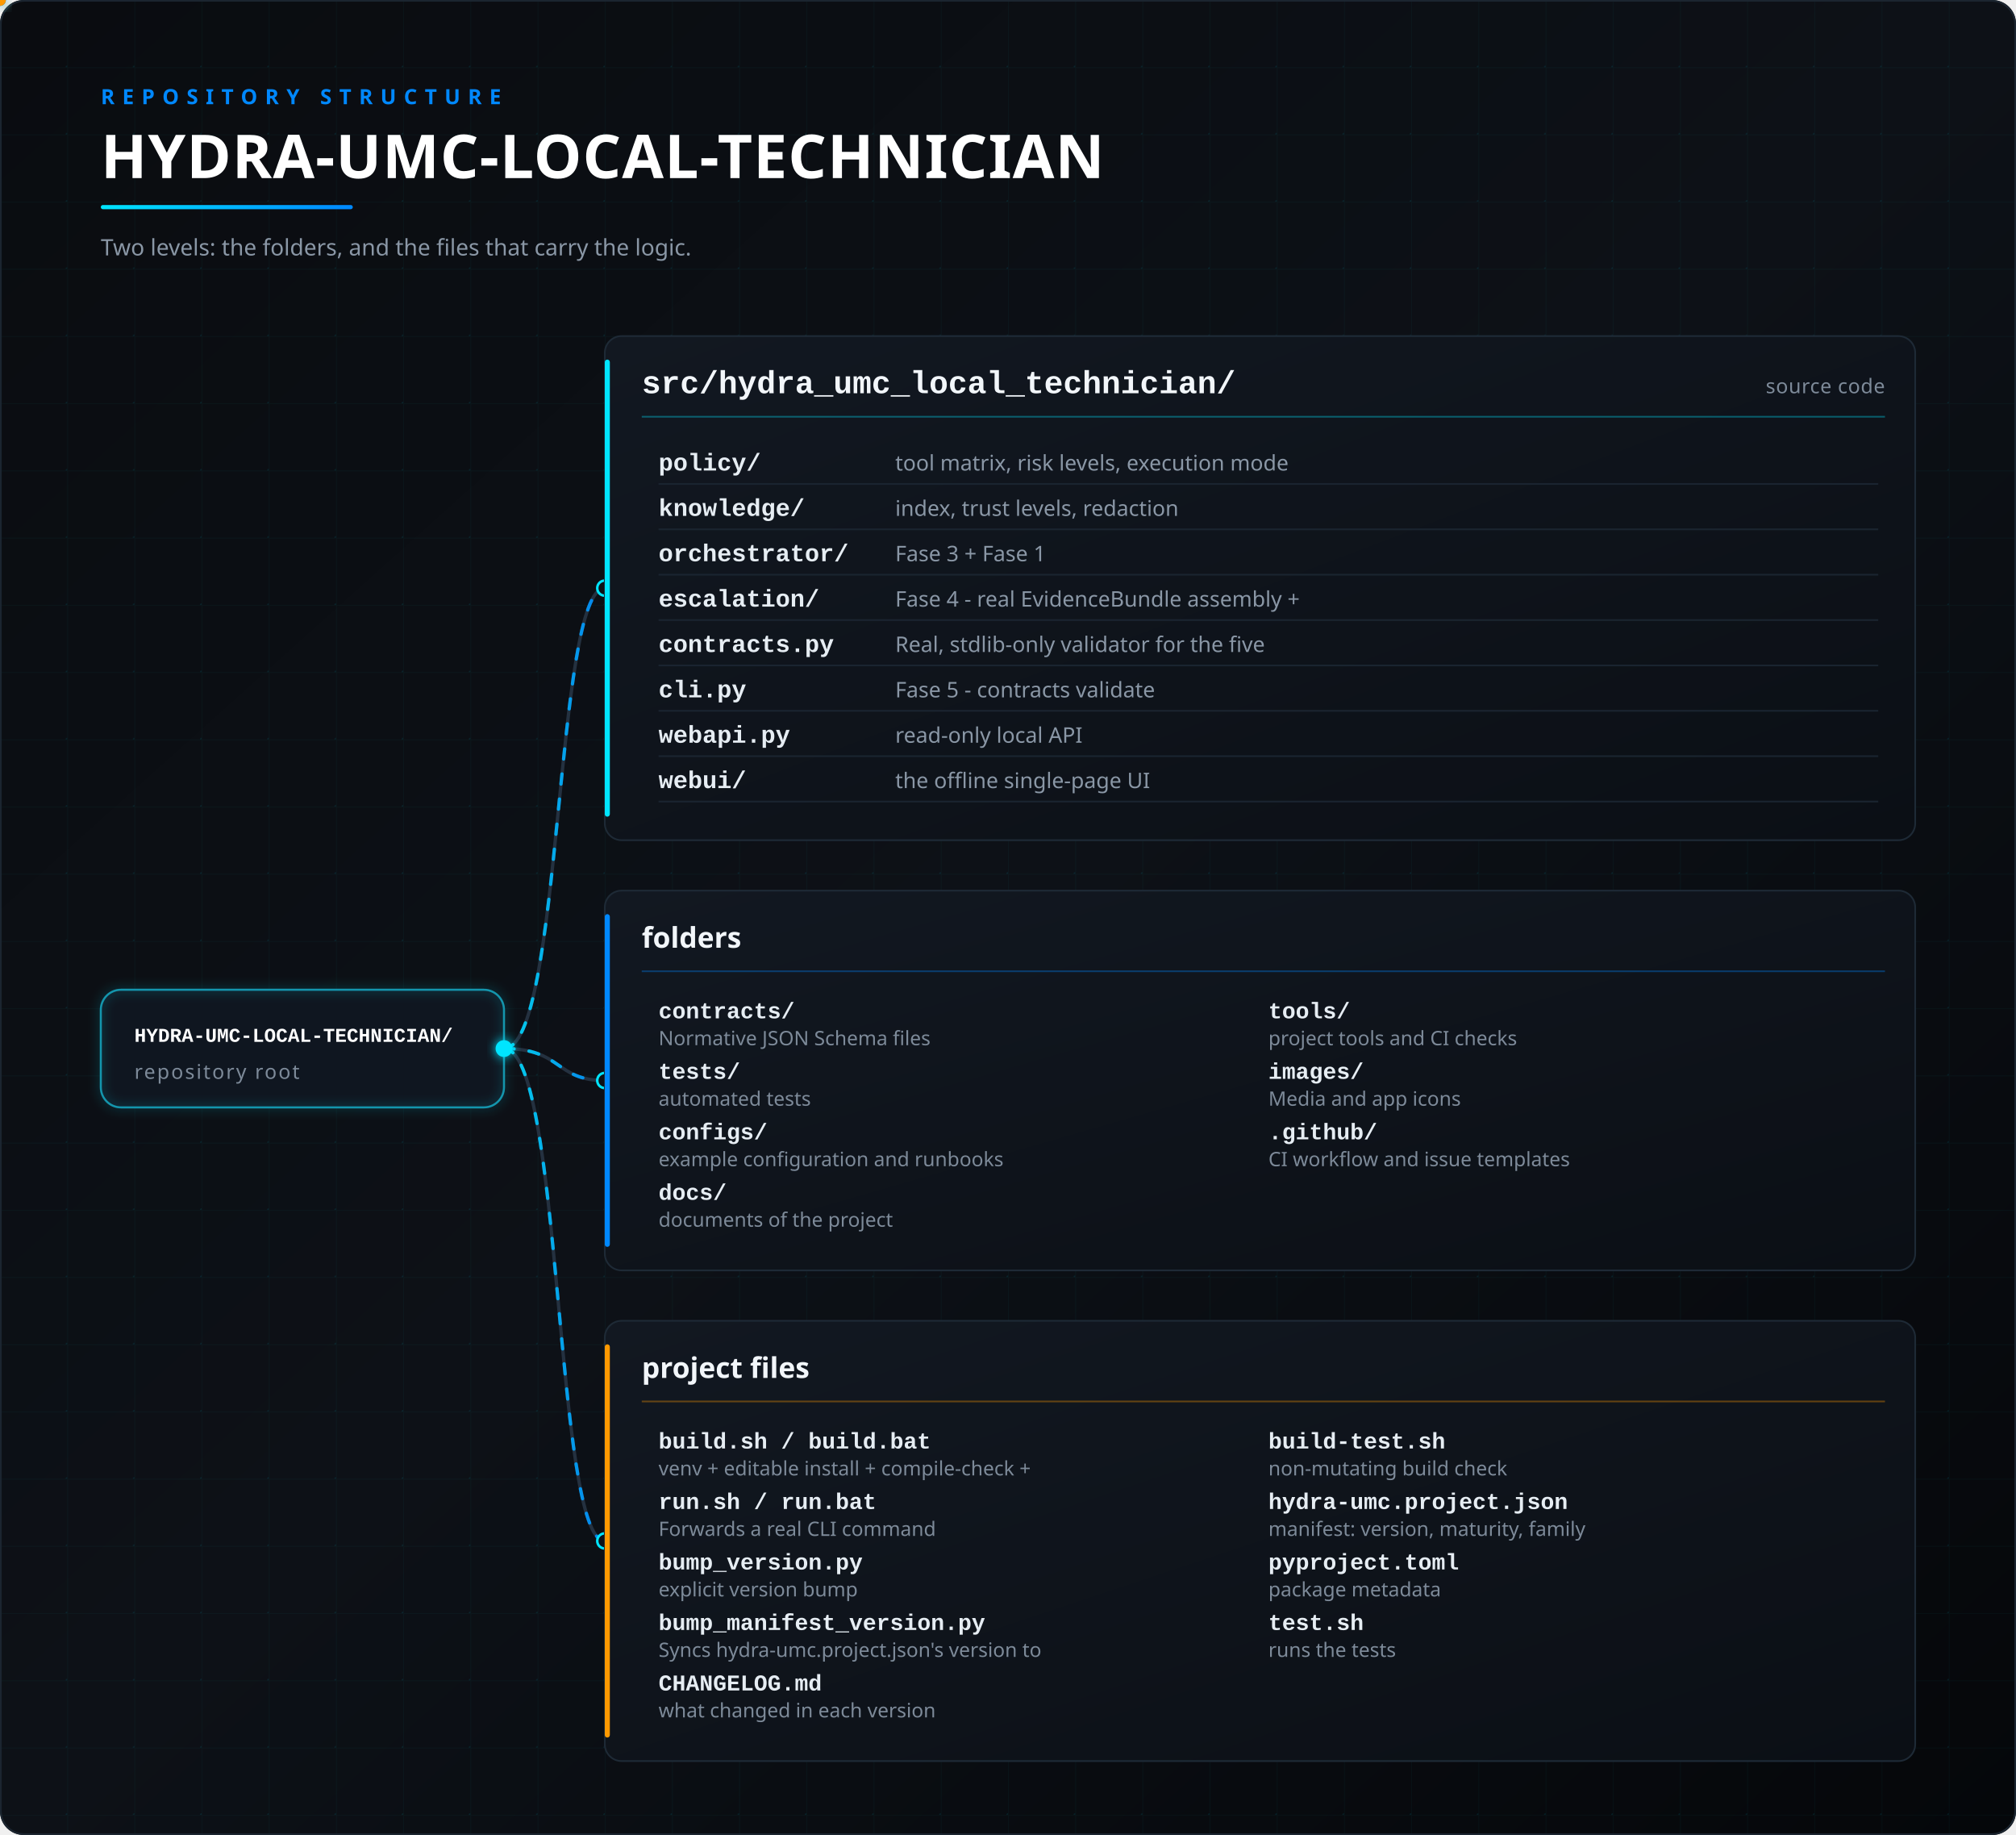
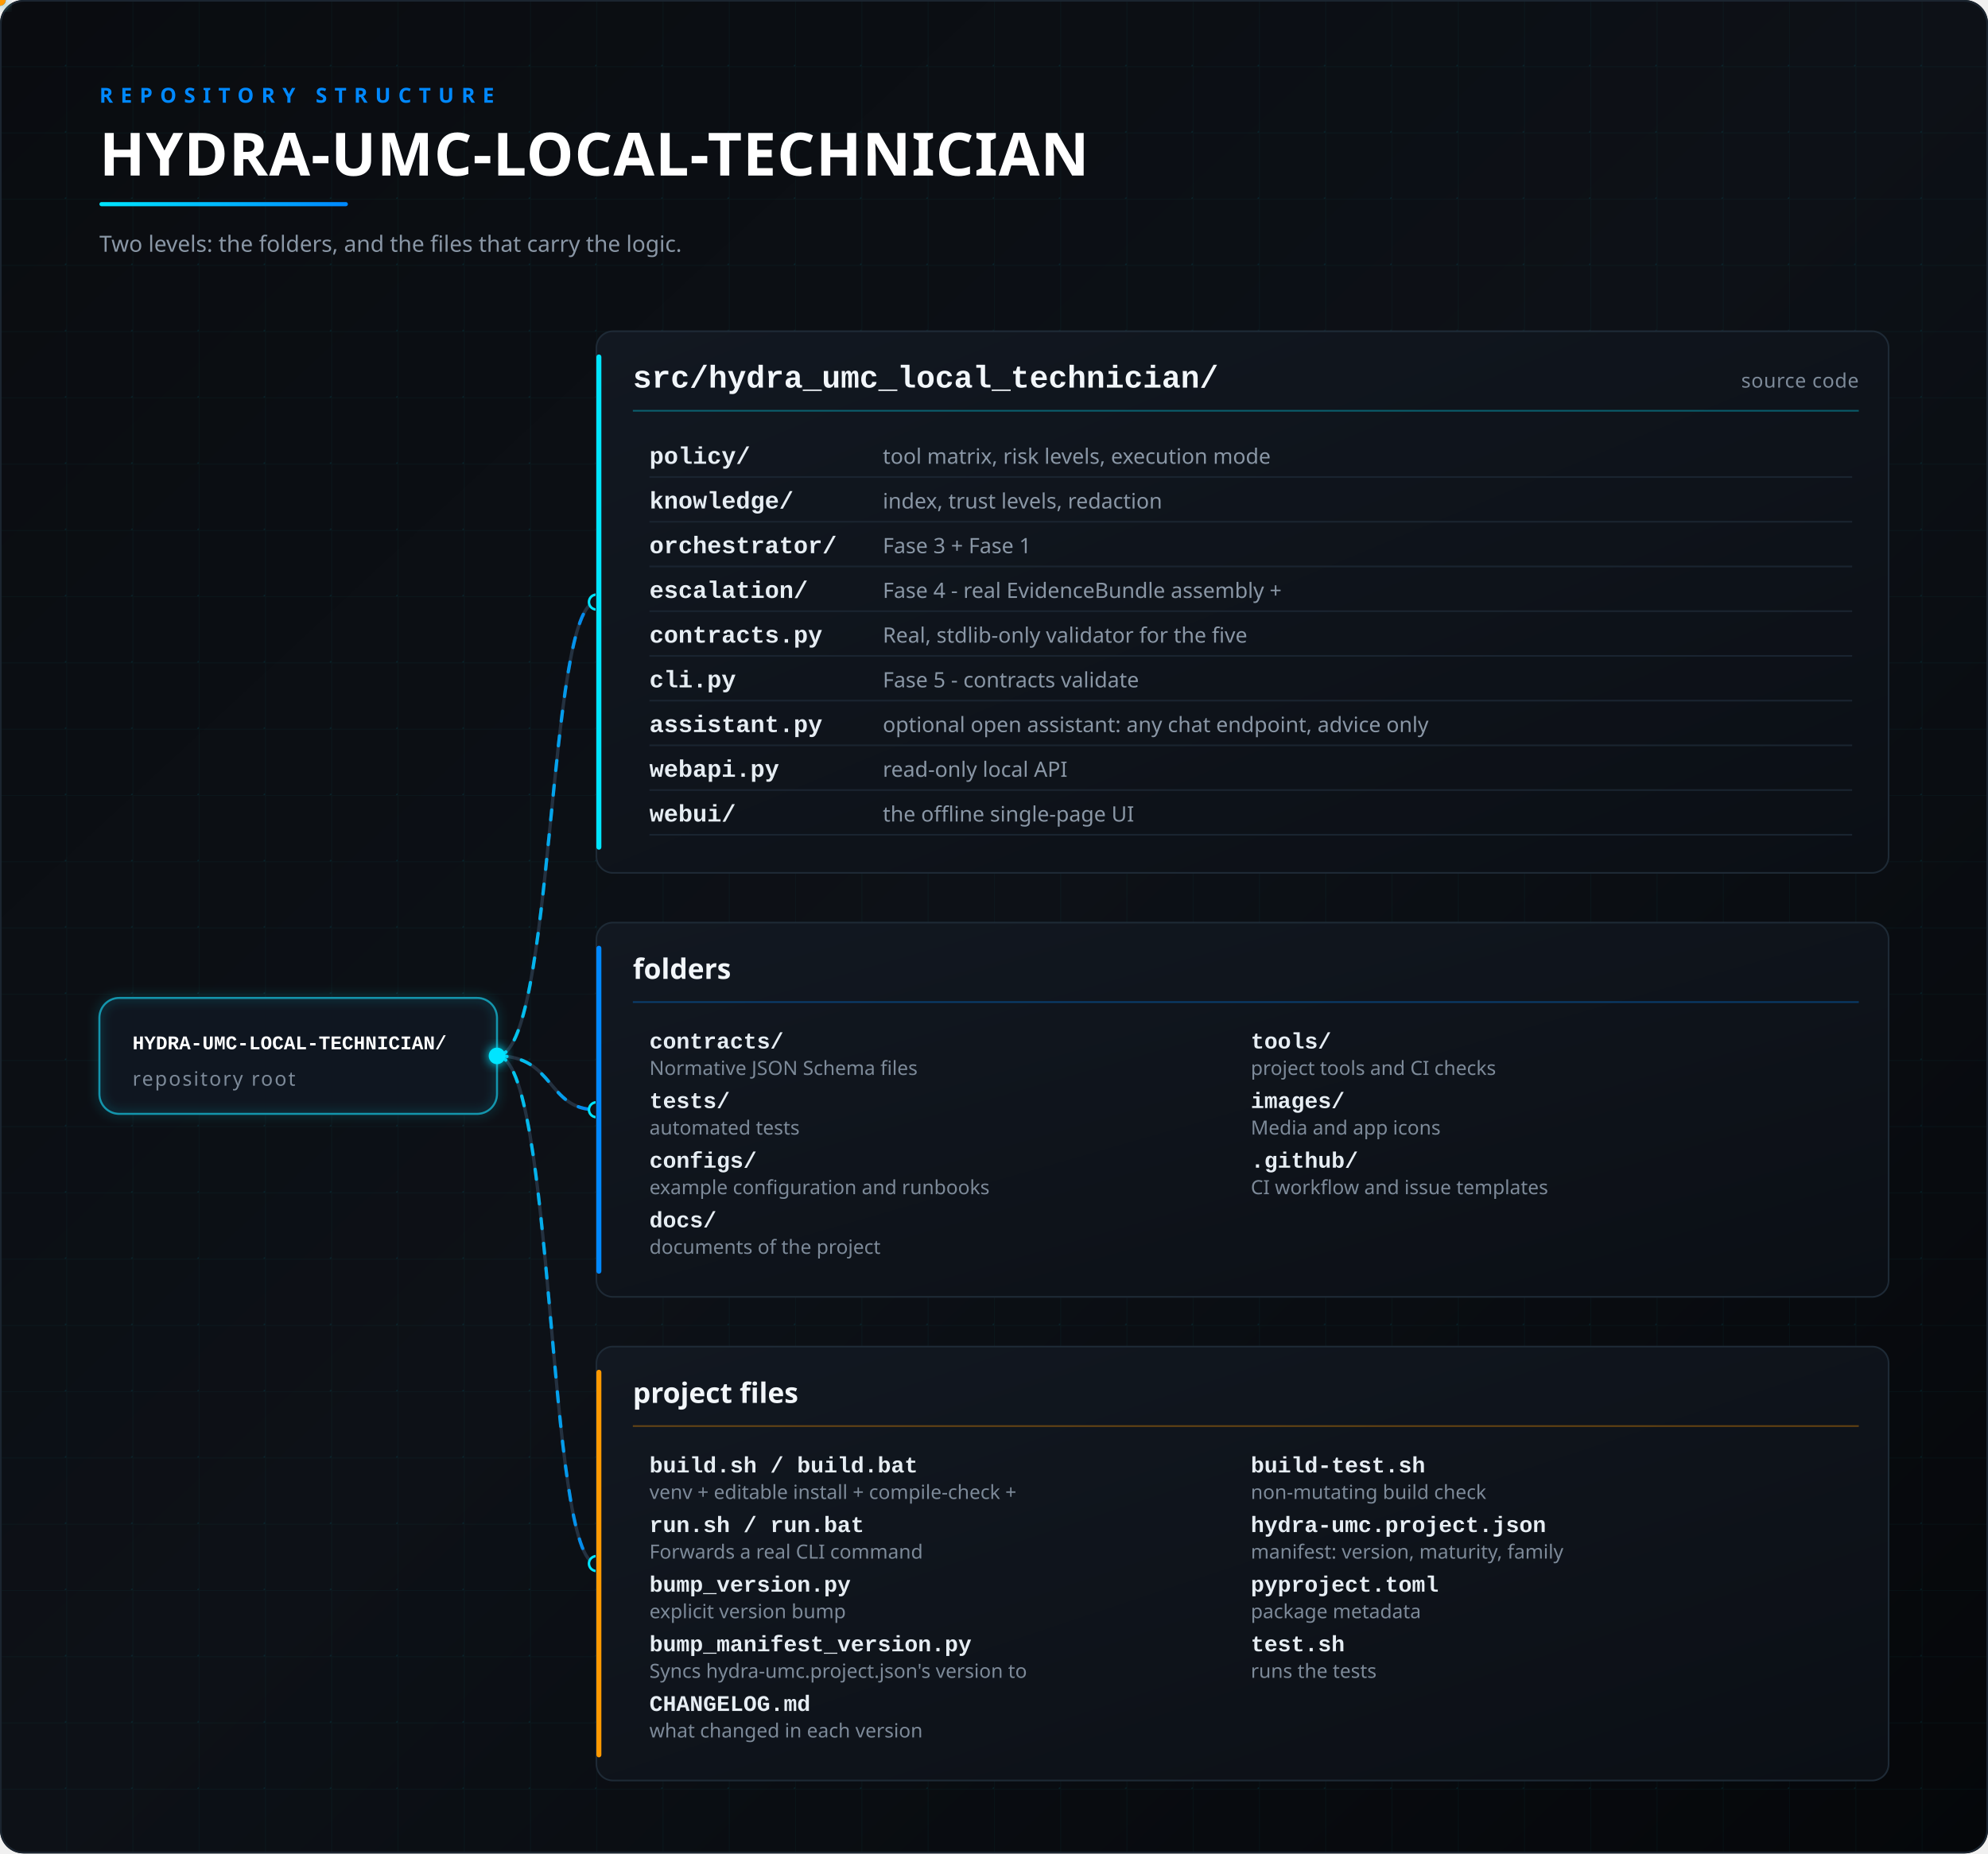
- <svg xmlns="http://www.w3.org/2000/svg" viewBox="0 0 1200 1092" width="100%" role="img" aria-labelledby="t d">
+ <svg xmlns="http://www.w3.org/2000/svg" viewBox="0 0 1200 1119" width="100%" role="img" aria-labelledby="t d">
  <defs>
    <linearGradient id="bg" x1="0" y1="0" x2="1" y2="1">
      <stop offset="0" stop-color="#0A0C10" />
      <stop offset="0.5" stop-color="#0D1117" />
      <stop offset="1" stop-color="#05070A" />
    </linearGradient>
    <linearGradient id="card" x1="0" y1="0" x2="1" y2="1">
      <stop offset="0" stop-color="#121821" />
      <stop offset="1" stop-color="#0B0F15" />
    </linearGradient>
    <linearGradient id="line" x1="0" y1="0" x2="1" y2="0">
      <stop offset="0" stop-color="#00E5FF" />
      <stop offset="1" stop-color="#0088FF" />
    </linearGradient>
    <filter id="glow" x="-50%" y="-50%" width="200%" height="200%">
      <feGaussianBlur stdDeviation="3" result="b" />
      <feMerge>
        <feMergeNode in="b" />
        <feMergeNode in="SourceGraphic" />
      </feMerge>
    </filter>
    <pattern id="grid" width="40" height="40" patternUnits="userSpaceOnUse">
      <path d="M40 0H0V40" fill="none" stroke="#00E5FF" stroke-opacity="0.035" />
      <circle cx="40" cy="40" r="1" fill="#00E5FF" fill-opacity="0.09" />
    </pattern>
  </defs>
-   <rect width="1200" height="1092" rx="14" fill="url(#bg)" />
-   <rect width="1200" height="1092" rx="14" fill="url(#grid)" />
-   <rect x="0.5" y="0.5" width="1199" height="1091" rx="14" fill="none" stroke="#1B2530" />
+   <rect width="1200" height="1119" rx="14" fill="url(#bg)" />
+   <rect width="1200" height="1119" rx="14" fill="url(#grid)" />
+   <rect x="0.5" y="0.5" width="1199" height="1118" rx="14" fill="none" stroke="#1B2530" />
  <text x="60" y="62" font-family="'Segoe UI','Noto Sans','Noto Sans CJK SC','Microsoft YaHei','Yu Gothic','Helvetica Neue',Helvetica,Arial,sans-serif" font-size="12.5" font-weight="600" fill="#0088FF" text-anchor="start" letter-spacing="4.5">REPOSITORY STRUCTURE</text>
  <text x="60" y="106" font-family="'Segoe UI','Noto Sans','Noto Sans CJK SC','Microsoft YaHei','Yu Gothic','Helvetica Neue',Helvetica,Arial,sans-serif" font-size="36" font-weight="700" fill="#FFFFFF" text-anchor="start" letter-spacing="0.5">HYDRA-UMC-LOCAL-TECHNICIAN</text>
  <rect x="60" y="122" width="150" height="2.5" rx="1.25" fill="url(#line)">
    <animate attributeName="width" values="40;150;150" keyTimes="0;0.4;1" dur="3s" repeatCount="indefinite" />
  </rect>
  <text x="60" y="152" font-family="'Segoe UI','Noto Sans','Noto Sans CJK SC','Microsoft YaHei','Yu Gothic','Helvetica Neue',Helvetica,Arial,sans-serif" font-size="13.5" font-weight="400" fill="#8A97A6" text-anchor="start">Two levels: the folders, and the files that carry the logic.</text>
-   <path id="c0" d="M300,624 C335,624 330,350 360,350" fill="none" stroke="#243140" stroke-width="2" />
-   <path d="M300,624 C335,624 330,350 360,350" fill="none" stroke="url(#line)" stroke-width="2" stroke-linecap="round" stroke-dasharray="6 9" opacity="0.9">
+   <path id="c0" d="M300,637.5 C335,637.5 330,363.5 360,363.5" fill="none" stroke="#243140" stroke-width="2" />
+   <path d="M300,637.5 C335,637.5 330,363.5 360,363.5" fill="none" stroke="url(#line)" stroke-width="2" stroke-linecap="round" stroke-dasharray="6 9" opacity="0.9">
    <animate attributeName="stroke-dashoffset" from="0" to="-30" dur="1.6s" repeatCount="indefinite" />
  </path>
-   <circle cx="360" cy="350" r="4.5" fill="#0D1117" stroke="#00E5FF" stroke-width="1.5" />
-   <path id="c1" d="M300,624 C335,624 330,643 360,643" fill="none" stroke="#243140" stroke-width="2" />
-   <path d="M300,624 C335,624 330,643 360,643" fill="none" stroke="url(#line)" stroke-width="2" stroke-linecap="round" stroke-dasharray="6 9" opacity="0.9">
+   <circle cx="360" cy="363.5" r="4.5" fill="#0D1117" stroke="#00E5FF" stroke-width="1.5" />
+   <path id="c1" d="M300,637.5 C335,637.5 330,670 360,670" fill="none" stroke="#243140" stroke-width="2" />
+   <path d="M300,637.5 C335,637.5 330,670 360,670" fill="none" stroke="url(#line)" stroke-width="2" stroke-linecap="round" stroke-dasharray="6 9" opacity="0.9">
    <animate attributeName="stroke-dashoffset" from="0" to="-30" dur="1.6s" repeatCount="indefinite" />
  </path>
-   <circle cx="360" cy="643" r="4.5" fill="#0D1117" stroke="#00E5FF" stroke-width="1.5" />
-   <path id="c2" d="M300,624 C335,624 330,917 360,917" fill="none" stroke="#243140" stroke-width="2" />
-   <path d="M300,624 C335,624 330,917 360,917" fill="none" stroke="url(#line)" stroke-width="2" stroke-linecap="round" stroke-dasharray="6 9" opacity="0.9">
+   <circle cx="360" cy="670" r="4.5" fill="#0D1117" stroke="#00E5FF" stroke-width="1.5" />
+   <path id="c2" d="M300,637.5 C335,637.5 330,944 360,944" fill="none" stroke="#243140" stroke-width="2" />
+   <path d="M300,637.5 C335,637.5 330,944 360,944" fill="none" stroke="url(#line)" stroke-width="2" stroke-linecap="round" stroke-dasharray="6 9" opacity="0.9">
    <animate attributeName="stroke-dashoffset" from="0" to="-30" dur="1.6s" repeatCount="indefinite" />
  </path>
-   <circle cx="360" cy="917" r="4.5" fill="#0D1117" stroke="#00E5FF" stroke-width="1.5" />
+   <circle cx="360" cy="944" r="4.5" fill="#0D1117" stroke="#00E5FF" stroke-width="1.5" />
  <circle r="3.5" fill="#00E5FF" filter="url(#glow)">
    <animateMotion dur="3.4s" repeatCount="indefinite">
      <mpath href="#c0" />
    </animateMotion>
  </circle>
  <circle r="3.5" fill="#0088FF" filter="url(#glow)">
    <animateMotion dur="4.2s" repeatCount="indefinite">
      <mpath href="#c1" />
    </animateMotion>
  </circle>
  <circle r="3.5" fill="#FF9900" filter="url(#glow)">
    <animateMotion dur="5.0s" repeatCount="indefinite">
      <mpath href="#c2" />
    </animateMotion>
  </circle>
-   <rect x="60" y="589" width="240" height="70" rx="12" fill="#0F1620" stroke="#2A3A4C" stroke-width="1.2" />
-   <rect x="60" y="589" width="240" height="70" rx="12" fill="none" stroke="#00E5FF" stroke-opacity="0.5" stroke-width="1.2" filter="url(#glow)">
+   <rect x="60" y="602.5" width="240" height="70" rx="12" fill="#0F1620" stroke="#2A3A4C" stroke-width="1.2" />
+   <rect x="60" y="602.5" width="240" height="70" rx="12" fill="none" stroke="#00E5FF" stroke-opacity="0.5" stroke-width="1.2" filter="url(#glow)">
    <animate attributeName="stroke-opacity" values="0.15;0.6;0.15" dur="3.6s" repeatCount="indefinite" />
  </rect>
-   <text x="80" y="620" font-family="'JetBrains Mono','Cascadia Code','SFMono-Regular',Consolas,'Liberation Mono',monospace" font-size="11.7" font-weight="700" fill="#FFFFFF" text-anchor="start">HYDRA-UMC-LOCAL-TECHNICIAN/</text>
-   <text x="80" y="642" font-family="'Segoe UI','Noto Sans','Noto Sans CJK SC','Microsoft YaHei','Yu Gothic','Helvetica Neue',Helvetica,Arial,sans-serif" font-size="12" font-weight="400" fill="#7D8A99" text-anchor="start" letter-spacing="1">repository root</text>
-   <circle cx="300" cy="624" r="5" fill="#00E5FF" filter="url(#glow)" />
-   <rect x="360" y="200" width="780" height="300" rx="10" fill="url(#card)" stroke="#1E2A36" stroke-width="1" />
-   <rect x="360" y="214" width="3" height="272" rx="1.5" fill="#00E5FF">
+   <text x="80" y="633.5" font-family="'JetBrains Mono','Cascadia Code','SFMono-Regular',Consolas,'Liberation Mono',monospace" font-size="11.7" font-weight="700" fill="#FFFFFF" text-anchor="start">HYDRA-UMC-LOCAL-TECHNICIAN/</text>
+   <text x="80" y="655.5" font-family="'Segoe UI','Noto Sans','Noto Sans CJK SC','Microsoft YaHei','Yu Gothic','Helvetica Neue',Helvetica,Arial,sans-serif" font-size="12" font-weight="400" fill="#7D8A99" text-anchor="start" letter-spacing="1">repository root</text>
+   <circle cx="300" cy="637.5" r="5" fill="#00E5FF" filter="url(#glow)" />
+   <rect x="360" y="200" width="780" height="327" rx="10" fill="url(#card)" stroke="#1E2A36" stroke-width="1" />
+   <rect x="360" y="214" width="3" height="299" rx="1.5" fill="#00E5FF">
    <animate attributeName="opacity" values="0.55;1;0.55" dur="4s" begin="0s" repeatCount="indefinite" />
  </rect>
  <text x="382" y="234" font-family="'JetBrains Mono','Cascadia Code','SFMono-Regular',Consolas,'Liberation Mono',monospace" font-size="19" font-weight="700" fill="#F2F6FA" text-anchor="start">src/hydra_umc_local_technician/</text>
  <text x="1122" y="234" font-family="'Segoe UI','Noto Sans','Noto Sans CJK SC','Microsoft YaHei','Yu Gothic','Helvetica Neue',Helvetica,Arial,sans-serif" font-size="12" font-weight="400" fill="#7D8A99" text-anchor="end" letter-spacing="0.3">source code</text>
  <line x1="382" y1="248" x2="1122" y2="248" stroke="#00E5FF" stroke-opacity="0.35" stroke-width="1" />
  <text x="392" y="280" font-family="'JetBrains Mono','Cascadia Code','SFMono-Regular',Consolas,'Liberation Mono',monospace" font-size="14.5" font-weight="600" fill="#E6EDF3" text-anchor="start">policy/</text>
  <text x="532.87" y="280" font-family="'Segoe UI','Noto Sans','Noto Sans CJK SC','Microsoft YaHei','Yu Gothic','Helvetica Neue',Helvetica,Arial,sans-serif" font-size="12.8" font-weight="400" fill="#8A97A6" text-anchor="start">tool matrix, risk levels, execution mode</text>
  <line x1="392" y1="288" x2="1118" y2="288" stroke="#1A2430" stroke-width="1" />
  <text x="392" y="307" font-family="'JetBrains Mono','Cascadia Code','SFMono-Regular',Consolas,'Liberation Mono',monospace" font-size="14.5" font-weight="600" fill="#E6EDF3" text-anchor="start">knowledge/</text>
  <text x="532.87" y="307" font-family="'Segoe UI','Noto Sans','Noto Sans CJK SC','Microsoft YaHei','Yu Gothic','Helvetica Neue',Helvetica,Arial,sans-serif" font-size="12.8" font-weight="400" fill="#8A97A6" text-anchor="start">index, trust levels, redaction</text>
  <line x1="392" y1="315" x2="1118" y2="315" stroke="#1A2430" stroke-width="1" />
  <text x="392" y="334" font-family="'JetBrains Mono','Cascadia Code','SFMono-Regular',Consolas,'Liberation Mono',monospace" font-size="14.5" font-weight="600" fill="#E6EDF3" text-anchor="start">orchestrator/</text>
  <text x="532.87" y="334" font-family="'Segoe UI','Noto Sans','Noto Sans CJK SC','Microsoft YaHei','Yu Gothic','Helvetica Neue',Helvetica,Arial,sans-serif" font-size="12.8" font-weight="400" fill="#8A97A6" text-anchor="start">Fase 3 + Fase 1</text>
  <line x1="392" y1="342" x2="1118" y2="342" stroke="#1A2430" stroke-width="1" />
  <text x="392" y="361" font-family="'JetBrains Mono','Cascadia Code','SFMono-Regular',Consolas,'Liberation Mono',monospace" font-size="14.5" font-weight="600" fill="#E6EDF3" text-anchor="start">escalation/</text>
  <text x="532.87" y="361" font-family="'Segoe UI','Noto Sans','Noto Sans CJK SC','Microsoft YaHei','Yu Gothic','Helvetica Neue',Helvetica,Arial,sans-serif" font-size="12.8" font-weight="400" fill="#8A97A6" text-anchor="start">Fase 4 - real EvidenceBundle assembly +</text>
  <line x1="392" y1="369" x2="1118" y2="369" stroke="#1A2430" stroke-width="1" />
  <text x="392" y="388" font-family="'JetBrains Mono','Cascadia Code','SFMono-Regular',Consolas,'Liberation Mono',monospace" font-size="14.5" font-weight="600" fill="#E6EDF3" text-anchor="start">contracts.py</text>
  <text x="532.87" y="388" font-family="'Segoe UI','Noto Sans','Noto Sans CJK SC','Microsoft YaHei','Yu Gothic','Helvetica Neue',Helvetica,Arial,sans-serif" font-size="12.8" font-weight="400" fill="#8A97A6" text-anchor="start">Real, stdlib-only validator for the five</text>
  <line x1="392" y1="396" x2="1118" y2="396" stroke="#1A2430" stroke-width="1" />
  <text x="392" y="415" font-family="'JetBrains Mono','Cascadia Code','SFMono-Regular',Consolas,'Liberation Mono',monospace" font-size="14.5" font-weight="600" fill="#E6EDF3" text-anchor="start">cli.py</text>
  <text x="532.87" y="415" font-family="'Segoe UI','Noto Sans','Noto Sans CJK SC','Microsoft YaHei','Yu Gothic','Helvetica Neue',Helvetica,Arial,sans-serif" font-size="12.8" font-weight="400" fill="#8A97A6" text-anchor="start">Fase 5 - contracts validate</text>
  <line x1="392" y1="423" x2="1118" y2="423" stroke="#1A2430" stroke-width="1" />
-   <text x="392" y="442" font-family="'JetBrains Mono','Cascadia Code','SFMono-Regular',Consolas,'Liberation Mono',monospace" font-size="14.5" font-weight="600" fill="#E6EDF3" text-anchor="start">webapi.py</text>
-   <text x="532.87" y="442" font-family="'Segoe UI','Noto Sans','Noto Sans CJK SC','Microsoft YaHei','Yu Gothic','Helvetica Neue',Helvetica,Arial,sans-serif" font-size="12.8" font-weight="400" fill="#8A97A6" text-anchor="start">read-only local API</text>
+   <text x="392" y="442" font-family="'JetBrains Mono','Cascadia Code','SFMono-Regular',Consolas,'Liberation Mono',monospace" font-size="14.5" font-weight="600" fill="#E6EDF3" text-anchor="start">assistant.py</text>
+   <text x="532.87" y="442" font-family="'Segoe UI','Noto Sans','Noto Sans CJK SC','Microsoft YaHei','Yu Gothic','Helvetica Neue',Helvetica,Arial,sans-serif" font-size="12.8" font-weight="400" fill="#8A97A6" text-anchor="start">optional open assistant: any chat endpoint, advice only</text>
  <line x1="392" y1="450" x2="1118" y2="450" stroke="#1A2430" stroke-width="1" />
-   <text x="392" y="469" font-family="'JetBrains Mono','Cascadia Code','SFMono-Regular',Consolas,'Liberation Mono',monospace" font-size="14.5" font-weight="600" fill="#E6EDF3" text-anchor="start">webui/</text>
-   <text x="532.87" y="469" font-family="'Segoe UI','Noto Sans','Noto Sans CJK SC','Microsoft YaHei','Yu Gothic','Helvetica Neue',Helvetica,Arial,sans-serif" font-size="12.8" font-weight="400" fill="#8A97A6" text-anchor="start">the offline single-page UI</text>
+   <text x="392" y="469" font-family="'JetBrains Mono','Cascadia Code','SFMono-Regular',Consolas,'Liberation Mono',monospace" font-size="14.5" font-weight="600" fill="#E6EDF3" text-anchor="start">webapi.py</text>
+   <text x="532.87" y="469" font-family="'Segoe UI','Noto Sans','Noto Sans CJK SC','Microsoft YaHei','Yu Gothic','Helvetica Neue',Helvetica,Arial,sans-serif" font-size="12.8" font-weight="400" fill="#8A97A6" text-anchor="start">read-only local API</text>
  <line x1="392" y1="477" x2="1118" y2="477" stroke="#1A2430" stroke-width="1" />
-   <rect x="360" y="530" width="780" height="226" rx="10" fill="url(#card)" stroke="#1E2A36" stroke-width="1" />
-   <rect x="360" y="544" width="3" height="198" rx="1.5" fill="#0088FF">
+   <text x="392" y="496" font-family="'JetBrains Mono','Cascadia Code','SFMono-Regular',Consolas,'Liberation Mono',monospace" font-size="14.5" font-weight="600" fill="#E6EDF3" text-anchor="start">webui/</text>
+   <text x="532.87" y="496" font-family="'Segoe UI','Noto Sans','Noto Sans CJK SC','Microsoft YaHei','Yu Gothic','Helvetica Neue',Helvetica,Arial,sans-serif" font-size="12.8" font-weight="400" fill="#8A97A6" text-anchor="start">the offline single-page UI</text>
+   <line x1="392" y1="504" x2="1118" y2="504" stroke="#1A2430" stroke-width="1" />
+   <rect x="360" y="557" width="780" height="226" rx="10" fill="url(#card)" stroke="#1E2A36" stroke-width="1" />
+   <rect x="360" y="571" width="3" height="198" rx="1.5" fill="#0088FF">
    <animate attributeName="opacity" values="0.55;1;0.55" dur="4s" begin="0.6s" repeatCount="indefinite" />
  </rect>
-   <text x="382" y="564" font-family="'Segoe UI','Noto Sans','Noto Sans CJK SC','Microsoft YaHei','Yu Gothic','Helvetica Neue',Helvetica,Arial,sans-serif" font-size="17" font-weight="700" fill="#F2F6FA" text-anchor="start">folders</text>
-   <line x1="382" y1="578" x2="1122" y2="578" stroke="#0088FF" stroke-opacity="0.35" stroke-width="1" />
-   <text x="392" y="606" font-family="'JetBrains Mono','Cascadia Code','SFMono-Regular',Consolas,'Liberation Mono',monospace" font-size="13.5" font-weight="600" fill="#E6EDF3" text-anchor="start">contracts/</text>
-   <text x="392" y="622" font-family="'Segoe UI','Noto Sans','Noto Sans CJK SC','Microsoft YaHei','Yu Gothic','Helvetica Neue',Helvetica,Arial,sans-serif" font-size="11.8" font-weight="400" fill="#7D8A99" text-anchor="start">Normative JSON Schema files</text>
-   <text x="392" y="642" font-family="'JetBrains Mono','Cascadia Code','SFMono-Regular',Consolas,'Liberation Mono',monospace" font-size="13.5" font-weight="600" fill="#E6EDF3" text-anchor="start">tests/</text>
-   <text x="392" y="658" font-family="'Segoe UI','Noto Sans','Noto Sans CJK SC','Microsoft YaHei','Yu Gothic','Helvetica Neue',Helvetica,Arial,sans-serif" font-size="11.8" font-weight="400" fill="#7D8A99" text-anchor="start">automated tests</text>
-   <text x="392" y="678" font-family="'JetBrains Mono','Cascadia Code','SFMono-Regular',Consolas,'Liberation Mono',monospace" font-size="13.5" font-weight="600" fill="#E6EDF3" text-anchor="start">configs/</text>
-   <text x="392" y="694" font-family="'Segoe UI','Noto Sans','Noto Sans CJK SC','Microsoft YaHei','Yu Gothic','Helvetica Neue',Helvetica,Arial,sans-serif" font-size="11.8" font-weight="400" fill="#7D8A99" text-anchor="start">example configuration and runbooks</text>
-   <text x="392" y="714" font-family="'JetBrains Mono','Cascadia Code','SFMono-Regular',Consolas,'Liberation Mono',monospace" font-size="13.5" font-weight="600" fill="#E6EDF3" text-anchor="start">docs/</text>
-   <text x="392" y="730" font-family="'Segoe UI','Noto Sans','Noto Sans CJK SC','Microsoft YaHei','Yu Gothic','Helvetica Neue',Helvetica,Arial,sans-serif" font-size="11.8" font-weight="400" fill="#7D8A99" text-anchor="start">documents of the project</text>
-   <text x="755" y="606" font-family="'JetBrains Mono','Cascadia Code','SFMono-Regular',Consolas,'Liberation Mono',monospace" font-size="13.5" font-weight="600" fill="#E6EDF3" text-anchor="start">tools/</text>
-   <text x="755" y="622" font-family="'Segoe UI','Noto Sans','Noto Sans CJK SC','Microsoft YaHei','Yu Gothic','Helvetica Neue',Helvetica,Arial,sans-serif" font-size="11.8" font-weight="400" fill="#7D8A99" text-anchor="start">project tools and CI checks</text>
-   <text x="755" y="642" font-family="'JetBrains Mono','Cascadia Code','SFMono-Regular',Consolas,'Liberation Mono',monospace" font-size="13.5" font-weight="600" fill="#E6EDF3" text-anchor="start">images/</text>
-   <text x="755" y="658" font-family="'Segoe UI','Noto Sans','Noto Sans CJK SC','Microsoft YaHei','Yu Gothic','Helvetica Neue',Helvetica,Arial,sans-serif" font-size="11.8" font-weight="400" fill="#7D8A99" text-anchor="start">Media and app icons</text>
-   <text x="755" y="678" font-family="'JetBrains Mono','Cascadia Code','SFMono-Regular',Consolas,'Liberation Mono',monospace" font-size="13.5" font-weight="600" fill="#E6EDF3" text-anchor="start">.github/</text>
-   <text x="755" y="694" font-family="'Segoe UI','Noto Sans','Noto Sans CJK SC','Microsoft YaHei','Yu Gothic','Helvetica Neue',Helvetica,Arial,sans-serif" font-size="11.8" font-weight="400" fill="#7D8A99" text-anchor="start">CI workflow and issue templates</text>
-   <rect x="360" y="786" width="780" height="262" rx="10" fill="url(#card)" stroke="#1E2A36" stroke-width="1" />
-   <rect x="360" y="800" width="3" height="234" rx="1.5" fill="#FF9900">
+   <text x="382" y="591" font-family="'Segoe UI','Noto Sans','Noto Sans CJK SC','Microsoft YaHei','Yu Gothic','Helvetica Neue',Helvetica,Arial,sans-serif" font-size="17" font-weight="700" fill="#F2F6FA" text-anchor="start">folders</text>
+   <line x1="382" y1="605" x2="1122" y2="605" stroke="#0088FF" stroke-opacity="0.35" stroke-width="1" />
+   <text x="392" y="633" font-family="'JetBrains Mono','Cascadia Code','SFMono-Regular',Consolas,'Liberation Mono',monospace" font-size="13.5" font-weight="600" fill="#E6EDF3" text-anchor="start">contracts/</text>
+   <text x="392" y="649" font-family="'Segoe UI','Noto Sans','Noto Sans CJK SC','Microsoft YaHei','Yu Gothic','Helvetica Neue',Helvetica,Arial,sans-serif" font-size="11.8" font-weight="400" fill="#7D8A99" text-anchor="start">Normative JSON Schema files</text>
+   <text x="392" y="669" font-family="'JetBrains Mono','Cascadia Code','SFMono-Regular',Consolas,'Liberation Mono',monospace" font-size="13.5" font-weight="600" fill="#E6EDF3" text-anchor="start">tests/</text>
+   <text x="392" y="685" font-family="'Segoe UI','Noto Sans','Noto Sans CJK SC','Microsoft YaHei','Yu Gothic','Helvetica Neue',Helvetica,Arial,sans-serif" font-size="11.8" font-weight="400" fill="#7D8A99" text-anchor="start">automated tests</text>
+   <text x="392" y="705" font-family="'JetBrains Mono','Cascadia Code','SFMono-Regular',Consolas,'Liberation Mono',monospace" font-size="13.5" font-weight="600" fill="#E6EDF3" text-anchor="start">configs/</text>
+   <text x="392" y="721" font-family="'Segoe UI','Noto Sans','Noto Sans CJK SC','Microsoft YaHei','Yu Gothic','Helvetica Neue',Helvetica,Arial,sans-serif" font-size="11.8" font-weight="400" fill="#7D8A99" text-anchor="start">example configuration and runbooks</text>
+   <text x="392" y="741" font-family="'JetBrains Mono','Cascadia Code','SFMono-Regular',Consolas,'Liberation Mono',monospace" font-size="13.5" font-weight="600" fill="#E6EDF3" text-anchor="start">docs/</text>
+   <text x="392" y="757" font-family="'Segoe UI','Noto Sans','Noto Sans CJK SC','Microsoft YaHei','Yu Gothic','Helvetica Neue',Helvetica,Arial,sans-serif" font-size="11.8" font-weight="400" fill="#7D8A99" text-anchor="start">documents of the project</text>
+   <text x="755" y="633" font-family="'JetBrains Mono','Cascadia Code','SFMono-Regular',Consolas,'Liberation Mono',monospace" font-size="13.5" font-weight="600" fill="#E6EDF3" text-anchor="start">tools/</text>
+   <text x="755" y="649" font-family="'Segoe UI','Noto Sans','Noto Sans CJK SC','Microsoft YaHei','Yu Gothic','Helvetica Neue',Helvetica,Arial,sans-serif" font-size="11.8" font-weight="400" fill="#7D8A99" text-anchor="start">project tools and CI checks</text>
+   <text x="755" y="669" font-family="'JetBrains Mono','Cascadia Code','SFMono-Regular',Consolas,'Liberation Mono',monospace" font-size="13.5" font-weight="600" fill="#E6EDF3" text-anchor="start">images/</text>
+   <text x="755" y="685" font-family="'Segoe UI','Noto Sans','Noto Sans CJK SC','Microsoft YaHei','Yu Gothic','Helvetica Neue',Helvetica,Arial,sans-serif" font-size="11.8" font-weight="400" fill="#7D8A99" text-anchor="start">Media and app icons</text>
+   <text x="755" y="705" font-family="'JetBrains Mono','Cascadia Code','SFMono-Regular',Consolas,'Liberation Mono',monospace" font-size="13.5" font-weight="600" fill="#E6EDF3" text-anchor="start">.github/</text>
+   <text x="755" y="721" font-family="'Segoe UI','Noto Sans','Noto Sans CJK SC','Microsoft YaHei','Yu Gothic','Helvetica Neue',Helvetica,Arial,sans-serif" font-size="11.8" font-weight="400" fill="#7D8A99" text-anchor="start">CI workflow and issue templates</text>
+   <rect x="360" y="813" width="780" height="262" rx="10" fill="url(#card)" stroke="#1E2A36" stroke-width="1" />
+   <rect x="360" y="827" width="3" height="234" rx="1.5" fill="#FF9900">
    <animate attributeName="opacity" values="0.55;1;0.55" dur="4s" begin="1.2s" repeatCount="indefinite" />
  </rect>
-   <text x="382" y="820" font-family="'Segoe UI','Noto Sans','Noto Sans CJK SC','Microsoft YaHei','Yu Gothic','Helvetica Neue',Helvetica,Arial,sans-serif" font-size="17" font-weight="700" fill="#F2F6FA" text-anchor="start">project files</text>
-   <line x1="382" y1="834" x2="1122" y2="834" stroke="#FF9900" stroke-opacity="0.35" stroke-width="1" />
-   <text x="392" y="862" font-family="'JetBrains Mono','Cascadia Code','SFMono-Regular',Consolas,'Liberation Mono',monospace" font-size="13.5" font-weight="600" fill="#E6EDF3" text-anchor="start">build.sh / build.bat</text>
-   <text x="392" y="878" font-family="'Segoe UI','Noto Sans','Noto Sans CJK SC','Microsoft YaHei','Yu Gothic','Helvetica Neue',Helvetica,Arial,sans-serif" font-size="11.8" font-weight="400" fill="#7D8A99" text-anchor="start">venv + editable install + compile-check +</text>
-   <text x="392" y="898" font-family="'JetBrains Mono','Cascadia Code','SFMono-Regular',Consolas,'Liberation Mono',monospace" font-size="13.5" font-weight="600" fill="#E6EDF3" text-anchor="start">run.sh / run.bat</text>
-   <text x="392" y="914" font-family="'Segoe UI','Noto Sans','Noto Sans CJK SC','Microsoft YaHei','Yu Gothic','Helvetica Neue',Helvetica,Arial,sans-serif" font-size="11.8" font-weight="400" fill="#7D8A99" text-anchor="start">Forwards a real CLI command</text>
-   <text x="392" y="934" font-family="'JetBrains Mono','Cascadia Code','SFMono-Regular',Consolas,'Liberation Mono',monospace" font-size="13.5" font-weight="600" fill="#E6EDF3" text-anchor="start">bump_version.py</text>
-   <text x="392" y="950" font-family="'Segoe UI','Noto Sans','Noto Sans CJK SC','Microsoft YaHei','Yu Gothic','Helvetica Neue',Helvetica,Arial,sans-serif" font-size="11.8" font-weight="400" fill="#7D8A99" text-anchor="start">explicit version bump</text>
-   <text x="392" y="970" font-family="'JetBrains Mono','Cascadia Code','SFMono-Regular',Consolas,'Liberation Mono',monospace" font-size="13.5" font-weight="600" fill="#E6EDF3" text-anchor="start">bump_manifest_version.py</text>
-   <text x="392" y="986" font-family="'Segoe UI','Noto Sans','Noto Sans CJK SC','Microsoft YaHei','Yu Gothic','Helvetica Neue',Helvetica,Arial,sans-serif" font-size="11.8" font-weight="400" fill="#7D8A99" text-anchor="start">Syncs hydra-umc.project.json's version to</text>
-   <text x="392" y="1006" font-family="'JetBrains Mono','Cascadia Code','SFMono-Regular',Consolas,'Liberation Mono',monospace" font-size="13.5" font-weight="600" fill="#E6EDF3" text-anchor="start">CHANGELOG.md</text>
-   <text x="392" y="1022" font-family="'Segoe UI','Noto Sans','Noto Sans CJK SC','Microsoft YaHei','Yu Gothic','Helvetica Neue',Helvetica,Arial,sans-serif" font-size="11.8" font-weight="400" fill="#7D8A99" text-anchor="start">what changed in each version</text>
-   <text x="755" y="862" font-family="'JetBrains Mono','Cascadia Code','SFMono-Regular',Consolas,'Liberation Mono',monospace" font-size="13.5" font-weight="600" fill="#E6EDF3" text-anchor="start">build-test.sh</text>
-   <text x="755" y="878" font-family="'Segoe UI','Noto Sans','Noto Sans CJK SC','Microsoft YaHei','Yu Gothic','Helvetica Neue',Helvetica,Arial,sans-serif" font-size="11.8" font-weight="400" fill="#7D8A99" text-anchor="start">non-mutating build check</text>
-   <text x="755" y="898" font-family="'JetBrains Mono','Cascadia Code','SFMono-Regular',Consolas,'Liberation Mono',monospace" font-size="13.5" font-weight="600" fill="#E6EDF3" text-anchor="start">hydra-umc.project.json</text>
-   <text x="755" y="914" font-family="'Segoe UI','Noto Sans','Noto Sans CJK SC','Microsoft YaHei','Yu Gothic','Helvetica Neue',Helvetica,Arial,sans-serif" font-size="11.8" font-weight="400" fill="#7D8A99" text-anchor="start">manifest: version, maturity, family</text>
-   <text x="755" y="934" font-family="'JetBrains Mono','Cascadia Code','SFMono-Regular',Consolas,'Liberation Mono',monospace" font-size="13.5" font-weight="600" fill="#E6EDF3" text-anchor="start">pyproject.toml</text>
-   <text x="755" y="950" font-family="'Segoe UI','Noto Sans','Noto Sans CJK SC','Microsoft YaHei','Yu Gothic','Helvetica Neue',Helvetica,Arial,sans-serif" font-size="11.8" font-weight="400" fill="#7D8A99" text-anchor="start">package metadata</text>
-   <text x="755" y="970" font-family="'JetBrains Mono','Cascadia Code','SFMono-Regular',Consolas,'Liberation Mono',monospace" font-size="13.5" font-weight="600" fill="#E6EDF3" text-anchor="start">test.sh</text>
-   <text x="755" y="986" font-family="'Segoe UI','Noto Sans','Noto Sans CJK SC','Microsoft YaHei','Yu Gothic','Helvetica Neue',Helvetica,Arial,sans-serif" font-size="11.8" font-weight="400" fill="#7D8A99" text-anchor="start">runs the tests</text>
+   <text x="382" y="847" font-family="'Segoe UI','Noto Sans','Noto Sans CJK SC','Microsoft YaHei','Yu Gothic','Helvetica Neue',Helvetica,Arial,sans-serif" font-size="17" font-weight="700" fill="#F2F6FA" text-anchor="start">project files</text>
+   <line x1="382" y1="861" x2="1122" y2="861" stroke="#FF9900" stroke-opacity="0.35" stroke-width="1" />
+   <text x="392" y="889" font-family="'JetBrains Mono','Cascadia Code','SFMono-Regular',Consolas,'Liberation Mono',monospace" font-size="13.5" font-weight="600" fill="#E6EDF3" text-anchor="start">build.sh / build.bat</text>
+   <text x="392" y="905" font-family="'Segoe UI','Noto Sans','Noto Sans CJK SC','Microsoft YaHei','Yu Gothic','Helvetica Neue',Helvetica,Arial,sans-serif" font-size="11.8" font-weight="400" fill="#7D8A99" text-anchor="start">venv + editable install + compile-check +</text>
+   <text x="392" y="925" font-family="'JetBrains Mono','Cascadia Code','SFMono-Regular',Consolas,'Liberation Mono',monospace" font-size="13.5" font-weight="600" fill="#E6EDF3" text-anchor="start">run.sh / run.bat</text>
+   <text x="392" y="941" font-family="'Segoe UI','Noto Sans','Noto Sans CJK SC','Microsoft YaHei','Yu Gothic','Helvetica Neue',Helvetica,Arial,sans-serif" font-size="11.8" font-weight="400" fill="#7D8A99" text-anchor="start">Forwards a real CLI command</text>
+   <text x="392" y="961" font-family="'JetBrains Mono','Cascadia Code','SFMono-Regular',Consolas,'Liberation Mono',monospace" font-size="13.5" font-weight="600" fill="#E6EDF3" text-anchor="start">bump_version.py</text>
+   <text x="392" y="977" font-family="'Segoe UI','Noto Sans','Noto Sans CJK SC','Microsoft YaHei','Yu Gothic','Helvetica Neue',Helvetica,Arial,sans-serif" font-size="11.8" font-weight="400" fill="#7D8A99" text-anchor="start">explicit version bump</text>
+   <text x="392" y="997" font-family="'JetBrains Mono','Cascadia Code','SFMono-Regular',Consolas,'Liberation Mono',monospace" font-size="13.5" font-weight="600" fill="#E6EDF3" text-anchor="start">bump_manifest_version.py</text>
+   <text x="392" y="1013" font-family="'Segoe UI','Noto Sans','Noto Sans CJK SC','Microsoft YaHei','Yu Gothic','Helvetica Neue',Helvetica,Arial,sans-serif" font-size="11.8" font-weight="400" fill="#7D8A99" text-anchor="start">Syncs hydra-umc.project.json's version to</text>
+   <text x="392" y="1033" font-family="'JetBrains Mono','Cascadia Code','SFMono-Regular',Consolas,'Liberation Mono',monospace" font-size="13.5" font-weight="600" fill="#E6EDF3" text-anchor="start">CHANGELOG.md</text>
+   <text x="392" y="1049" font-family="'Segoe UI','Noto Sans','Noto Sans CJK SC','Microsoft YaHei','Yu Gothic','Helvetica Neue',Helvetica,Arial,sans-serif" font-size="11.8" font-weight="400" fill="#7D8A99" text-anchor="start">what changed in each version</text>
+   <text x="755" y="889" font-family="'JetBrains Mono','Cascadia Code','SFMono-Regular',Consolas,'Liberation Mono',monospace" font-size="13.5" font-weight="600" fill="#E6EDF3" text-anchor="start">build-test.sh</text>
+   <text x="755" y="905" font-family="'Segoe UI','Noto Sans','Noto Sans CJK SC','Microsoft YaHei','Yu Gothic','Helvetica Neue',Helvetica,Arial,sans-serif" font-size="11.8" font-weight="400" fill="#7D8A99" text-anchor="start">non-mutating build check</text>
+   <text x="755" y="925" font-family="'JetBrains Mono','Cascadia Code','SFMono-Regular',Consolas,'Liberation Mono',monospace" font-size="13.5" font-weight="600" fill="#E6EDF3" text-anchor="start">hydra-umc.project.json</text>
+   <text x="755" y="941" font-family="'Segoe UI','Noto Sans','Noto Sans CJK SC','Microsoft YaHei','Yu Gothic','Helvetica Neue',Helvetica,Arial,sans-serif" font-size="11.8" font-weight="400" fill="#7D8A99" text-anchor="start">manifest: version, maturity, family</text>
+   <text x="755" y="961" font-family="'JetBrains Mono','Cascadia Code','SFMono-Regular',Consolas,'Liberation Mono',monospace" font-size="13.5" font-weight="600" fill="#E6EDF3" text-anchor="start">pyproject.toml</text>
+   <text x="755" y="977" font-family="'Segoe UI','Noto Sans','Noto Sans CJK SC','Microsoft YaHei','Yu Gothic','Helvetica Neue',Helvetica,Arial,sans-serif" font-size="11.8" font-weight="400" fill="#7D8A99" text-anchor="start">package metadata</text>
+   <text x="755" y="997" font-family="'JetBrains Mono','Cascadia Code','SFMono-Regular',Consolas,'Liberation Mono',monospace" font-size="13.5" font-weight="600" fill="#E6EDF3" text-anchor="start">test.sh</text>
+   <text x="755" y="1013" font-family="'Segoe UI','Noto Sans','Noto Sans CJK SC','Microsoft YaHei','Yu Gothic','Helvetica Neue',Helvetica,Arial,sans-serif" font-size="11.8" font-weight="400" fill="#7D8A99" text-anchor="start">runs the tests</text>
</svg>
